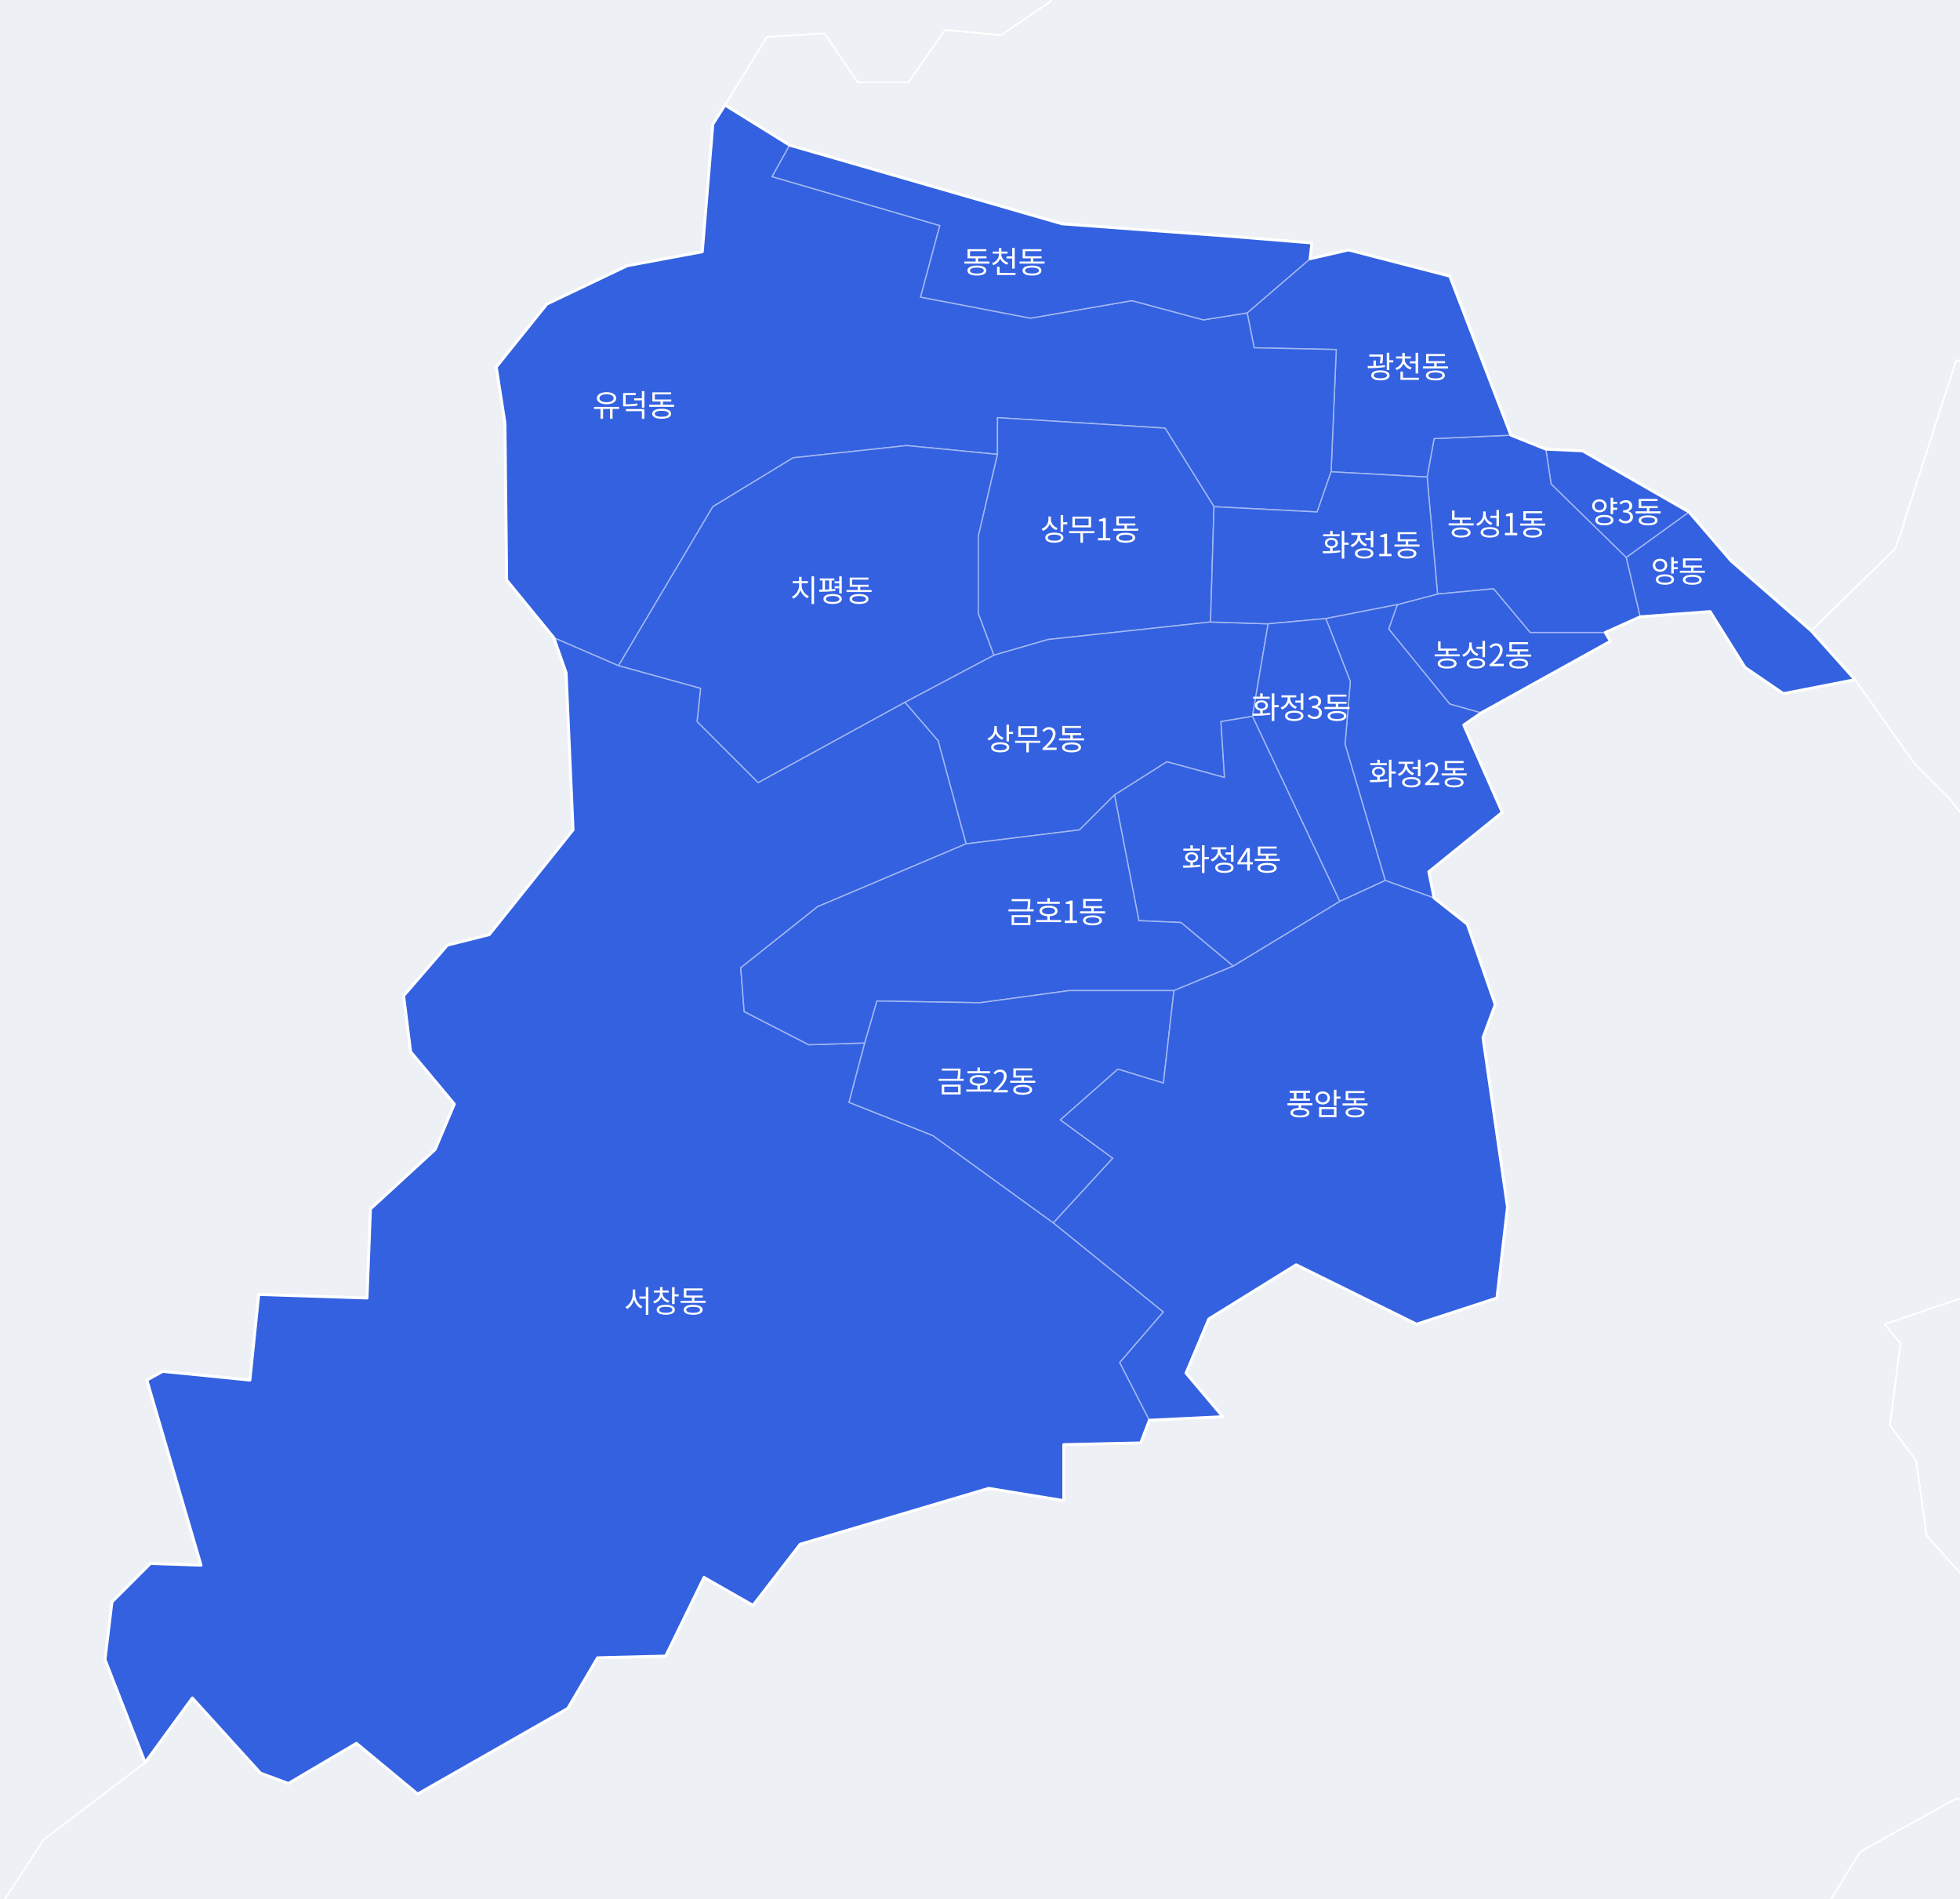
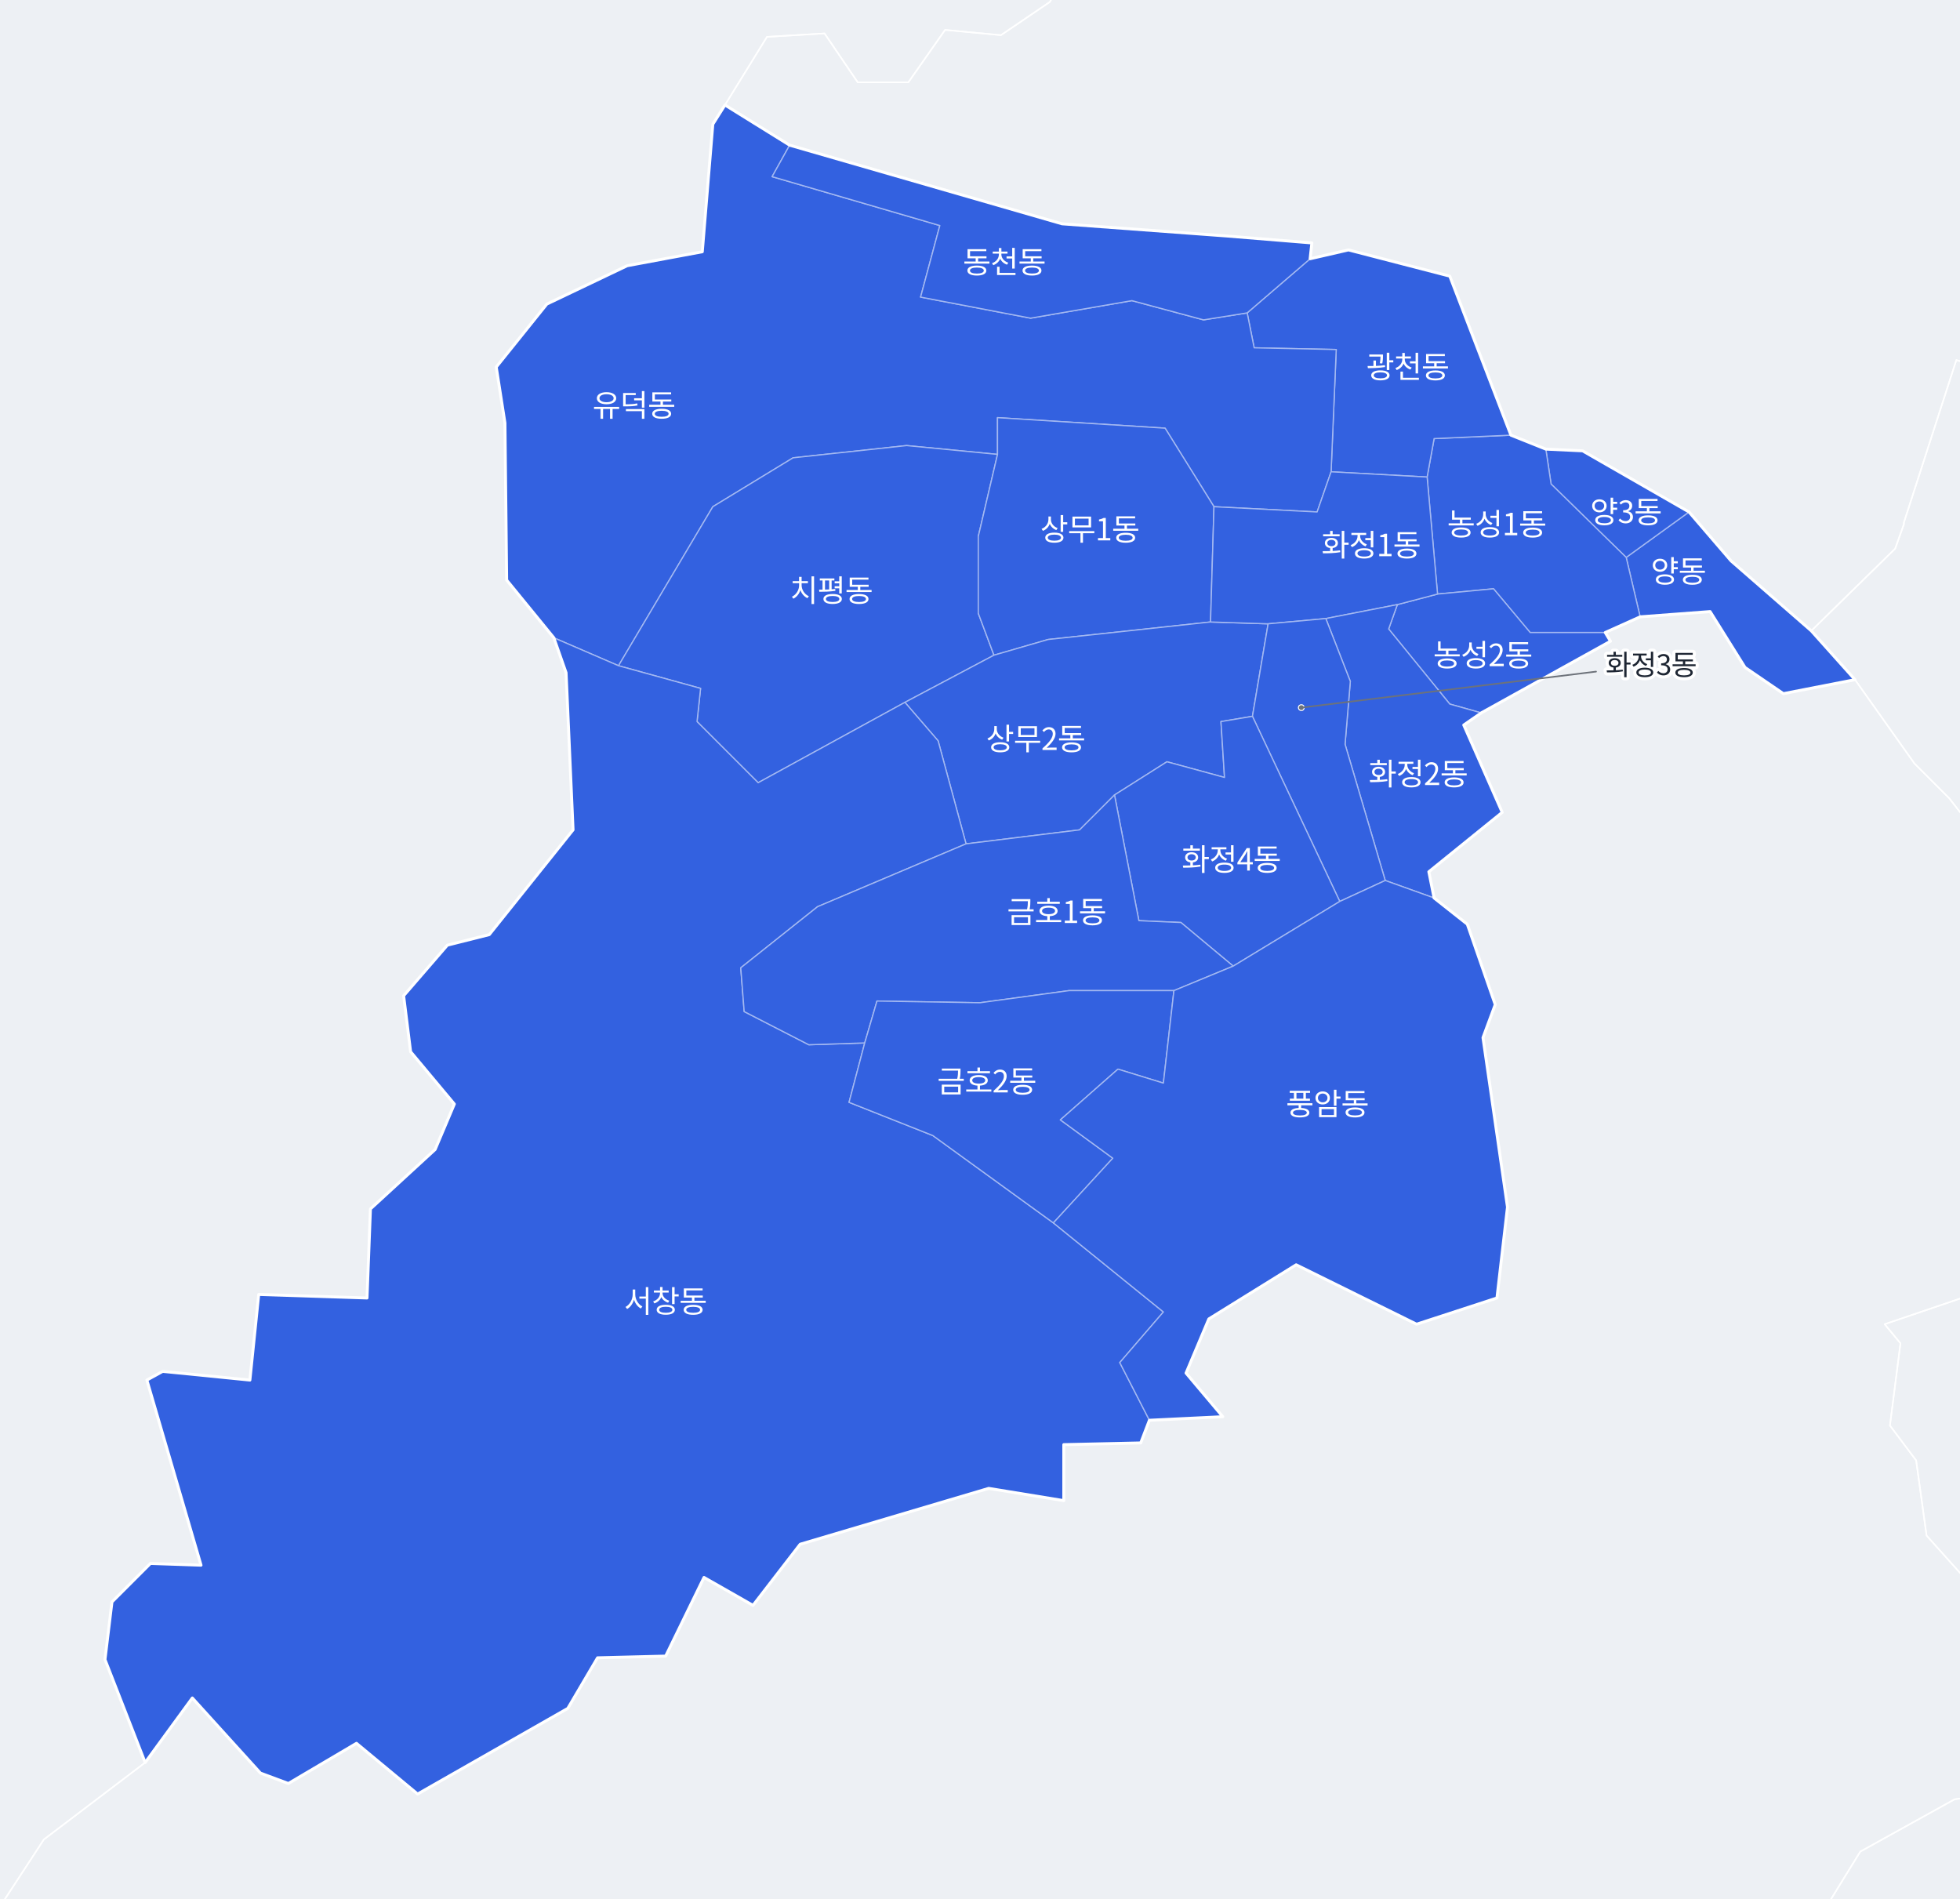
<svg xmlns="http://www.w3.org/2000/svg" width="1600" height="1550" viewBox="0 0 1600 1550" font-family="Pretendard,'Pretendard Variable','Apple SD Gothic Neo','Malgun Gothic','맑은 고딕','Noto Sans KR','Noto Sans CJK KR',sans-serif">
  <g id="배경">
    <path d="M1600 662.9L1591.3 651.7 1562.8 623.2 1514.3 554.8 1478.6 514.9 1547.1 447.8 1554.2 427.9 1554.2 426.5 1597 293.9 1600 294.8 1600 1283.9 1572.7 1253.4 1564.2 1192.1 1542.8 1163.6 1551.4 1096.5 1538.5 1080.9 1600 1060Z" fill="#EDF0F4" fill-rule="evenodd" />
    <path d="M4.1 1550L35.8 1501.5 118.5 1438.7 157 1386 212.6 1447.3 235.4 1455.8 291 1423 340.9 1464.4 463.5 1394.5 487.8 1353.2 543.4 1351.8 574.7 1287.6 614.7 1310.4 653.2 1260.5 807.1 1214.9 868.4 1224.9 868.4 1179.2 931.2 1177.8 938.3 1159.3 998.2 1156.4 968.2 1120.8 986.8 1076.6 1058.1 1032.4 1156.4 1080.9 1222 1059.5 1230.6 985.3 1210.6 847 1220.6 820 1197.8 754.4 1170.7 733 1166.4 711.6 1226.3 663.1 1194.9 591.8 1209.2 581.9 1314.7 523.4 1310.4 516.3 1338.9 503.5 1396 499.2 1424.5 544.8 1455.8 566.2 1514.3 554.8 1562.8 623.2 1591.3 651.7 1600 662.9 1600 1060 1538.5 1080.9 1551.4 1096.5 1542.8 1163.6 1564.2 1192.1 1572.7 1253.4 1600 1283.9 1600 1468.1 1595.6 1468.7 1518.6 1511.4 1494.8 1550Z" fill="#EDF0F4" fill-rule="evenodd" />
    <path d="M1291.9 368L1261.9 366.6 1233.4 355.2 1183.5 225.4 1100.8 204 1069.5 211.2 1070.9 198.3 1001 192.6 867 182.7 644.6 118.5 591.8 85.7 626.1 30.1 673.1 27.3 700.2 67.2 741.5 67.2 771.5 24.4 817.1 28.7 857 1.6 857.9 0 1600 0 1600 294.8 1597 293.9 1554.2 426.5 1554.2 427.9 1547.1 447.8 1478.6 514.9 1413.1 457.8 1378.8 417.9Z" fill="#EDF0F4" fill-rule="evenodd" />
    <path d="M85.7 1354.6L118.5 1438.7 35.8 1501.5 4.1 1550 0 1550 0 0 857.9 0 857 1.6 817.1 28.7 771.5 24.4 741.5 67.2 700.2 67.2 673.1 27.3 626.1 30.1 591.8 85.7 581.9 101.4 573.3 205.5 512 216.9 446.4 248.2 405.1 299.6 412.2 345.2 413.6 473.5 452.1 520.6 462.1 549.1 467.8 677.4 399.4 762.9 365.2 771.5 329.5 812.8 335.2 858.5 370.9 901.2 355.2 938.3 302.4 986.8 299.6 1059.5 211.2 1056.6 204 1126.5 132.8 1119.4 119.9 1126.5 164.1 1277.6 122.8 1276.2 91.4 1307.6Z" fill="#EDF0F4" fill-rule="evenodd" />
    <path d="M1600 1550L1494.8 1550 1518.6 1511.4 1595.6 1468.7 1600 1468.1Z" fill="#EDF0F4" fill-rule="evenodd" />
    <path d="M1600 662.9L1591.3 651.7 1562.8 623.2 1514.3 554.8 1478.6 514.9 1547.1 447.8 1554.2 427.9 1554.2 426.5 1597 293.9 1600 294.8M1600 1283.9L1572.7 1253.4 1564.2 1192.1 1542.8 1163.6 1551.4 1096.5 1538.5 1080.9 1600 1060" fill="none" stroke="#FFFFFF" stroke-width="1.2" stroke-linejoin="round" stroke-linecap="round" />
    <path d="M4.1 1550L35.8 1501.5 118.5 1438.7 157 1386 212.6 1447.3 235.4 1455.8 291 1423 340.9 1464.4 463.5 1394.5 487.8 1353.2 543.4 1351.8 574.7 1287.6 614.7 1310.4 653.2 1260.5 807.1 1214.9 868.4 1224.9 868.4 1179.2 931.2 1177.8 938.3 1159.3 998.2 1156.4 968.2 1120.8 986.8 1076.6 1058.1 1032.4 1156.4 1080.9 1222 1059.5 1230.6 985.3 1210.6 847 1220.6 820 1197.8 754.4 1170.7 733 1166.4 711.6 1226.3 663.1 1194.9 591.8 1209.2 581.9 1314.7 523.4 1310.4 516.3 1338.9 503.5 1396 499.2 1424.5 544.8 1455.8 566.2 1514.3 554.8 1562.8 623.2 1591.3 651.7 1600 662.9M1600 1060L1538.5 1080.9 1551.4 1096.5 1542.8 1163.6 1564.2 1192.1 1572.7 1253.4 1600 1283.9M1600 1468.1L1595.6 1468.7 1518.6 1511.4 1494.8 1550" fill="none" stroke="#FFFFFF" stroke-width="1.2" stroke-linejoin="round" stroke-linecap="round" />
    <path d="M1600 294.8L1597 293.9 1554.2 426.5 1554.2 427.9 1547.1 447.8 1478.6 514.9 1413.1 457.8 1378.8 417.9 1291.9 368 1261.9 366.6 1233.4 355.2 1183.5 225.4 1100.8 204 1069.5 211.2 1070.9 198.3 1001 192.6 867 182.7 644.6 118.5 591.8 85.7 626.1 30.1 673.1 27.3 700.2 67.2 741.5 67.2 771.5 24.4 817.1 28.7 857 1.6 857.9 0" fill="none" stroke="#FFFFFF" stroke-width="1.2" stroke-linejoin="round" stroke-linecap="round" />
    <path d="M857.9 0L857 1.6 817.1 28.7 771.5 24.4 741.5 67.2 700.2 67.2 673.1 27.3 626.1 30.1 591.8 85.7 581.9 101.4 573.3 205.5 512 216.9 446.4 248.2 405.1 299.6 412.2 345.2 413.6 473.5 452.1 520.6 462.1 549.1 467.8 677.4 399.4 762.9 365.2 771.5 329.5 812.8 335.2 858.5 370.9 901.2 355.2 938.3 302.4 986.8 299.6 1059.5 211.2 1056.6 204 1126.5 132.8 1119.4 119.9 1126.5 164.1 1277.6 122.8 1276.2 91.4 1307.6 85.7 1354.6 118.5 1438.7 35.8 1501.5 4.1 1550" fill="none" stroke="#FFFFFF" stroke-width="1.2" stroke-linejoin="round" stroke-linecap="round" />
    <path d="M1494.8 1550L1518.6 1511.4 1595.6 1468.7 1600 1468.1" fill="none" stroke="#FFFFFF" stroke-width="1.2" stroke-linejoin="round" stroke-linecap="round" />
  </g>
  <g id="대상_내부">
    <path id="전남광주통합특별시_서구_양동" d="M1378.8 417.9L1327.5 455 1338.9 503.5 1396 499.2 1424.5 544.8 1455.8 566.2 1514.3 554.8 1478.6 514.9 1413.1 457.8Z" fill="#3361E0" fill-rule="evenodd" stroke="#A3B8F1" stroke-width="1" stroke-linejoin="round" />
    <path id="전남광주통합특별시_서구_양3동" d="M1378.8 417.9L1291.9 368 1261.9 366.6 1266.2 395.1 1327.5 455Z" fill="#3361E0" fill-rule="evenodd" stroke="#A3B8F1" stroke-width="1" stroke-linejoin="round" />
    <path id="전남광주통합특별시_서구_농성1동" d="M1233.4 355.2L1170.7 358 1165 389.4 1173.5 484.9 1219.2 480.6 1249.1 516.3 1310.4 516.3 1338.9 503.5 1327.5 455 1266.2 395.1 1261.9 366.6Z" fill="#3361E0" fill-rule="evenodd" stroke="#A3B8F1" stroke-width="1" stroke-linejoin="round" />
    <path id="전남광주통합특별시_서구_농성2동" d="M1310.4 516.3L1249.1 516.3 1219.2 480.6 1173.5 484.9 1140.7 493.5 1133.6 513.4 1183.5 574.7 1209.2 581.9 1314.7 523.4Z" fill="#3361E0" fill-rule="evenodd" stroke="#A3B8F1" stroke-width="1" stroke-linejoin="round" />
    <path id="전남광주통합특별시_서구_광천동" d="M1183.5 225.4L1100.8 204 1069.5 211.2 1018.1 255.4 1023.8 283.9 1090.8 285.3 1086.6 385.1 1165 389.4 1170.7 358 1233.4 355.2Z" fill="#3361E0" fill-rule="evenodd" stroke="#A3B8F1" stroke-width="1" stroke-linejoin="round" />
    <path id="전남광주통합특별시_서구_유덕동" d="M644.6 118.5L591.8 85.7 581.9 101.4 573.3 205.5 512 216.9 446.4 248.2 405.1 299.6 412.2 345.2 413.6 473.5 452.1 520.6 504.9 543.4 581.9 413.6 647.4 373.7 740.1 363.7 814.3 370.9 814.3 340.9 951.1 349.5 991 413.6 1075.2 417.9 1086.6 385.1 1090.8 285.3 1023.8 283.9 1018.1 255.4 982.5 261.1 924 245.4 841.3 259.7 751.5 242.5 767.2 184.1 630.3 144.2Z" fill="#3361E0" fill-rule="evenodd" stroke="#A3B8F1" stroke-width="1" stroke-linejoin="round" />
    <path id="전남광주통합특별시_서구_치평동" d="M814.3 370.9L740.1 363.7 647.4 373.7 581.9 413.6 504.9 543.4 571.9 561.9 569 589 618.9 638.9 738.7 573.3 811.4 534.8 798.6 500.6 798.6 437.9Z" fill="#3361E0" fill-rule="evenodd" stroke="#A3B8F1" stroke-width="1" stroke-linejoin="round" />
    <path id="전남광주통합특별시_서구_상무1동" d="M991 413.6L951.1 349.5 814.3 340.9 814.3 370.9 798.6 437.9 798.6 500.6 811.4 534.8 855.6 522 988.2 507.7Z" fill="#3361E0" fill-rule="evenodd" stroke="#A3B8F1" stroke-width="1" stroke-linejoin="round" />
    <path id="전남광주통합특별시_서구_상무2동" d="M1035.2 509.2L988.2 507.7 855.6 522 811.4 534.8 738.7 573.3 765.8 604.7 788.6 688.8 881.3 677.4 909.8 648.9 952.6 621.8 999.6 634.6 996.7 589 1022.4 584.7Z" fill="#3361E0" fill-rule="evenodd" stroke="#A3B8F1" stroke-width="1" stroke-linejoin="round" />
    <path id="전남광주통합특별시_서구_화정1동" d="M1165 389.4L1086.6 385.1 1075.2 417.9 991 413.6 988.2 507.7 1035.2 509.2 1082.3 504.9 1140.7 493.5 1173.5 484.9Z" fill="#3361E0" fill-rule="evenodd" stroke="#A3B8F1" stroke-width="1" stroke-linejoin="round" />
    <path id="전남광주통합특별시_서구_화정2동" d="M1209.2 581.9L1183.5 574.7 1133.6 513.4 1140.7 493.5 1082.3 504.9 1102.3 556.2 1098 607.5 1130.8 718.7 1170.7 733 1166.4 711.6 1226.3 663.1 1194.9 591.8Z" fill="#3361E0" fill-rule="evenodd" stroke="#A3B8F1" stroke-width="1" stroke-linejoin="round" />
    <path id="전남광주통합특별시_서구_화정3동" d="M1082.3 504.9L1035.2 509.2 1022.4 584.7 1093.7 735.8 1130.8 718.7 1098 607.5 1102.3 556.2Z" fill="#3361E0" fill-rule="evenodd" stroke="#A3B8F1" stroke-width="1" stroke-linejoin="round" />
    <path id="전남광주통합특별시_서구_화정4동" d="M1093.7 735.8L1022.4 584.7 996.7 589 999.6 634.6 952.6 621.8 909.8 648.9 929.7 751.5 964 753 1006.7 788.6Z" fill="#3361E0" fill-rule="evenodd" stroke="#A3B8F1" stroke-width="1" stroke-linejoin="round" />
    <path id="전남광주통합특별시_서구_서창동" d="M504.9 543.4L452.1 520.6 462.1 549.1 467.8 677.4 399.4 762.9 365.2 771.5 329.5 812.8 335.2 858.5 370.9 901.2 355.2 938.3 302.4 986.8 299.6 1059.5 211.2 1056.6 204 1126.5 132.8 1119.4 119.9 1126.5 164.1 1277.6 122.8 1276.2 91.4 1307.6 85.7 1354.6 118.5 1438.7 157 1386 212.6 1447.3 235.4 1455.8 291 1423 340.9 1464.4 463.5 1394.5 487.8 1353.2 543.4 1351.8 574.7 1287.6 614.7 1310.4 653.2 1260.5 807.1 1214.9 868.4 1224.9 868.4 1179.2 931.2 1177.8 938.3 1159.3 914.1 1112.2 949.7 1070.9 859.9 998.2 761.5 926.9 693.1 899.8 705.9 851.3 660.3 852.8 607.5 825.7 604.7 790 667.4 740.1 788.6 688.8 765.8 604.7 738.7 573.3 618.9 638.9 569 589 571.9 561.9Z" fill="#3361E0" fill-rule="evenodd" stroke="#A3B8F1" stroke-width="1" stroke-linejoin="round" />
    <path id="전남광주통합특별시_서구_금호1동" d="M1006.7 788.6L964 753 929.7 751.5 909.8 648.9 881.3 677.4 788.6 688.8 667.4 740.1 604.7 790 607.5 825.7 660.3 852.8 705.9 851.3 715.9 817.1 800 818.5 872.7 808.6 958.3 808.6Z" fill="#3361E0" fill-rule="evenodd" stroke="#A3B8F1" stroke-width="1" stroke-linejoin="round" />
    <path id="전남광주통합특별시_서구_금호2동" d="M958.3 808.6L872.7 808.6 800 818.5 715.9 817.1 705.9 851.3 693.1 899.8 761.5 926.9 859.9 998.2 908.4 945.4 865.6 914.1 912.6 872.7 949.7 884.1Z" fill="#3361E0" fill-rule="evenodd" stroke="#A3B8F1" stroke-width="1" stroke-linejoin="round" />
    <path id="전남광주통합특별시_서구_풍암동" d="M1170.7 733L1130.8 718.7 1093.7 735.8 1006.7 788.6 958.3 808.6 949.7 884.1 912.6 872.7 865.6 914.1 908.4 945.4 859.9 998.2 949.7 1070.9 914.1 1112.2 938.3 1159.3 998.2 1156.4 968.2 1120.8 986.8 1076.6 1058.1 1032.4 1156.4 1080.9 1222 1059.5 1230.6 985.3 1210.6 847 1220.6 820 1197.8 754.4Z" fill="#3361E0" fill-rule="evenodd" stroke="#A3B8F1" stroke-width="1" stroke-linejoin="round" />
    <path id="전남광주통합특별시_서구_동천동" d="M1001 192.6L867 182.7 644.6 118.5 630.3 144.2 767.2 184.1 751.5 242.5 841.3 259.7 924 245.4 982.5 261.1 1018.1 255.4 1069.5 211.2 1070.9 198.3Z" fill="#3361E0" fill-rule="evenodd" stroke="#A3B8F1" stroke-width="1" stroke-linejoin="round" />
  </g>
  <g id="대상">
    <path d="M931.2 1177.8L868.4 1179.2 868.4 1224.9 807.1 1214.9 653.2 1260.5 614.7 1310.4 574.7 1287.6 543.4 1351.8 487.8 1353.2 463.5 1394.5 340.9 1464.4 291 1423 235.4 1455.8 212.6 1447.3 157 1386 118.5 1438.7 85.7 1354.6 91.4 1307.6 122.8 1276.2 164.1 1277.6 119.9 1126.5 132.8 1119.4 204 1126.5 211.2 1056.6 299.6 1059.5 302.4 986.8 355.2 938.3 370.9 901.2 335.2 858.5 329.5 812.8 365.2 771.5 399.4 762.9 467.8 677.4 462.1 549.1 452.1 520.6 413.6 473.5 412.2 345.2 405.1 299.6 446.4 248.2 512 216.9 573.3 205.5 581.9 101.4 591.8 85.7 644.6 118.5 867 182.7 1001 192.6 1070.9 198.3 1069.5 211.2 1100.8 204 1183.5 225.4 1233.4 355.2 1261.9 366.6 1291.9 368 1378.8 417.9 1413.1 457.8 1478.6 514.9 1514.3 554.8 1455.8 566.2 1424.5 544.8 1396 499.2 1338.9 503.5 1310.4 516.3 1314.7 523.4 1209.2 581.9 1194.9 591.8 1226.3 663.1 1166.4 711.6 1170.7 733 1197.8 754.4 1220.6 820 1210.6 847 1230.6 985.3 1222 1059.5 1156.4 1080.9 1058.1 1032.4 986.8 1076.6 968.2 1120.8 998.2 1156.4 938.3 1159.3 931.2 1177.8" fill="none" stroke="#FFFFFF" stroke-width="2.4" stroke-linejoin="round" stroke-linecap="round" />
  </g>
+   <g id="지시선">
+     <path id="지시점_화정3동" d="M1064.7 577.6L1064.5 578.5 1064 579.3 1063.3 579.8 1062.3 580 1061.4 579.8 1060.6 579.3 1060.1 578.5 1059.9 577.6 1060.1 576.7 1060.6 575.9 1061.4 575.4 1062.3 575.2 1063.3 575.4 1064 575.9 1064.5 576.7Z" fill="#6D727A" fill-rule="evenodd" stroke="#FFFFFF" stroke-width="0.8" stroke-linejoin="round" />
+     <path d="M1062.3 577.6L1302.9 548.2" fill="none" stroke="#6D727A" stroke-width="1.3" stroke-linejoin="round" stroke-linecap="round" />
+   </g>
  <g id="지명" text-anchor="middle">
    <text x="543.4" y="1071.3" font-size="25" font-weight="500" letter-spacing="-0.5" fill="#FFFFFF">서창동</text>
    <text x="517.7" y="339.9" font-size="25" font-weight="500" letter-spacing="-0.5" fill="#FFFFFF">유덕동</text>
    <text x="1083.7" y="910.2" font-size="25" font-weight="500" letter-spacing="-0.5" fill="#FFFFFF">풍암동</text>
    <text x="678.8" y="491.1" font-size="25" font-weight="500" letter-spacing="-0.5" fill="#FFFFFF">치평동</text>
    <text x="862.7" y="753.4" font-size="25" font-weight="500" letter-spacing="-0.5" fill="#FFFFFF">금호1동</text>
    <text x="845.6" y="612.2" font-size="25" font-weight="500" letter-spacing="-0.5" fill="#FFFFFF">상무2동</text>
    <text x="889.8" y="441.1" font-size="25" font-weight="500" letter-spacing="-0.5" fill="#FFFFFF">상무1동</text>
    <text x="805.7" y="891.7" font-size="25" font-weight="500" letter-spacing="-0.5" fill="#FFFFFF">금호2동</text>
    <text x="820" y="223" font-size="25" font-weight="500" letter-spacing="-0.5" fill="#FFFFFF">동천동</text>
    <text x="1149.3" y="308.6" font-size="25" font-weight="500" letter-spacing="-0.5" fill="#FFFFFF">광천동</text>
    <text x="1005.3" y="710.6" font-size="25" font-weight="500" letter-spacing="-0.5" fill="#FFFFFF">화정4동</text>
    <text x="1222" y="436.9" font-size="25" font-weight="500" letter-spacing="-0.5" fill="#FFFFFF">농성1동</text>
    <text x="1119.4" y="454" font-size="25" font-weight="500" letter-spacing="-0.5" fill="#FFFFFF">화정1동</text>
    <text x="1157.9" y="640.8" font-size="25" font-weight="500" letter-spacing="-0.5" fill="#FFFFFF">화정2동</text>
-     <text x="1062.3" y="586.6" font-size="25" font-weight="500" letter-spacing="-0.5" fill="#FFFFFF">화정3동</text>
    <text x="1370.3" y="475.4" font-size="25" font-weight="500" letter-spacing="-0.5" fill="#FFFFFF">양동</text>
    <text x="1210.6" y="543.8" font-size="25" font-weight="500" letter-spacing="-0.5" fill="#FFFFFF">농성2동</text>
    <text x="1327.5" y="426.9" font-size="25" font-weight="500" letter-spacing="-0.5" fill="#FFFFFF">양3동</text>
+     <text x="1348" y="551" font-size="23" font-weight="500" letter-spacing="-0.5" fill="none" stroke="#FFFFFF" stroke-width="5.1" stroke-linejoin="round">화정3동</text>
+     <text x="1348" y="551" font-size="23" font-weight="500" letter-spacing="-0.5" fill="#1E2633">화정3동</text>
  </g>
</svg>
